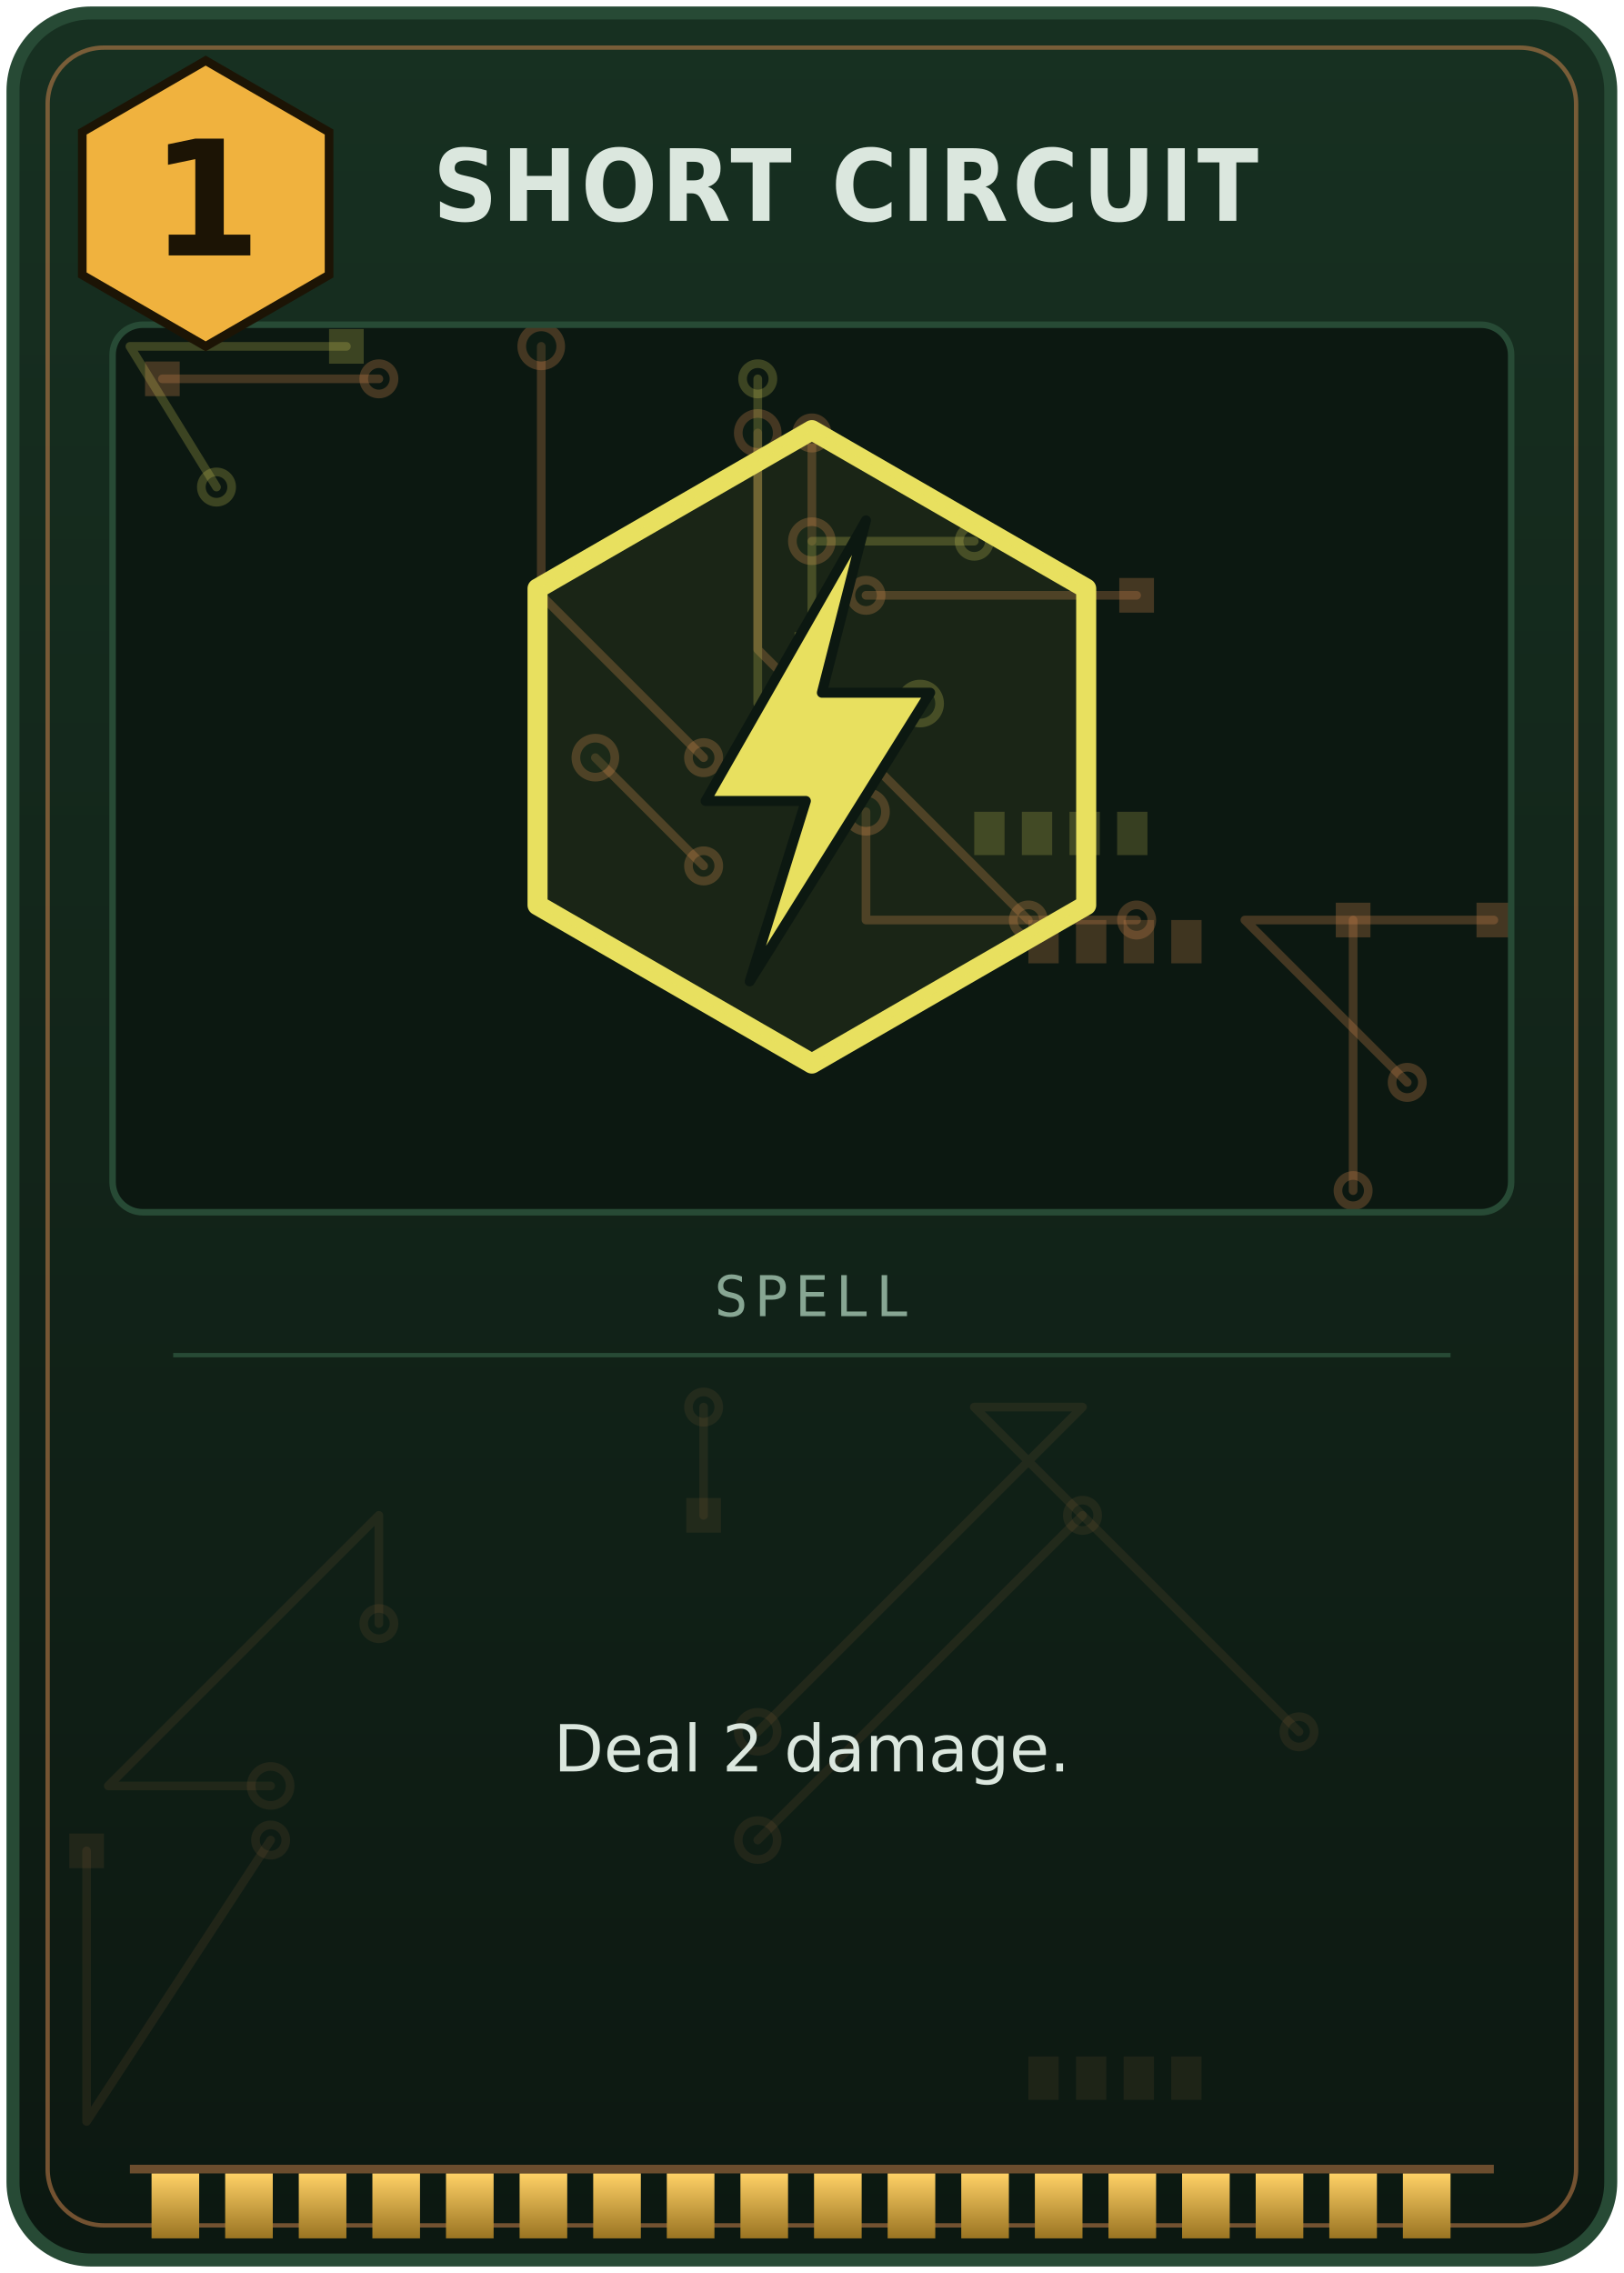
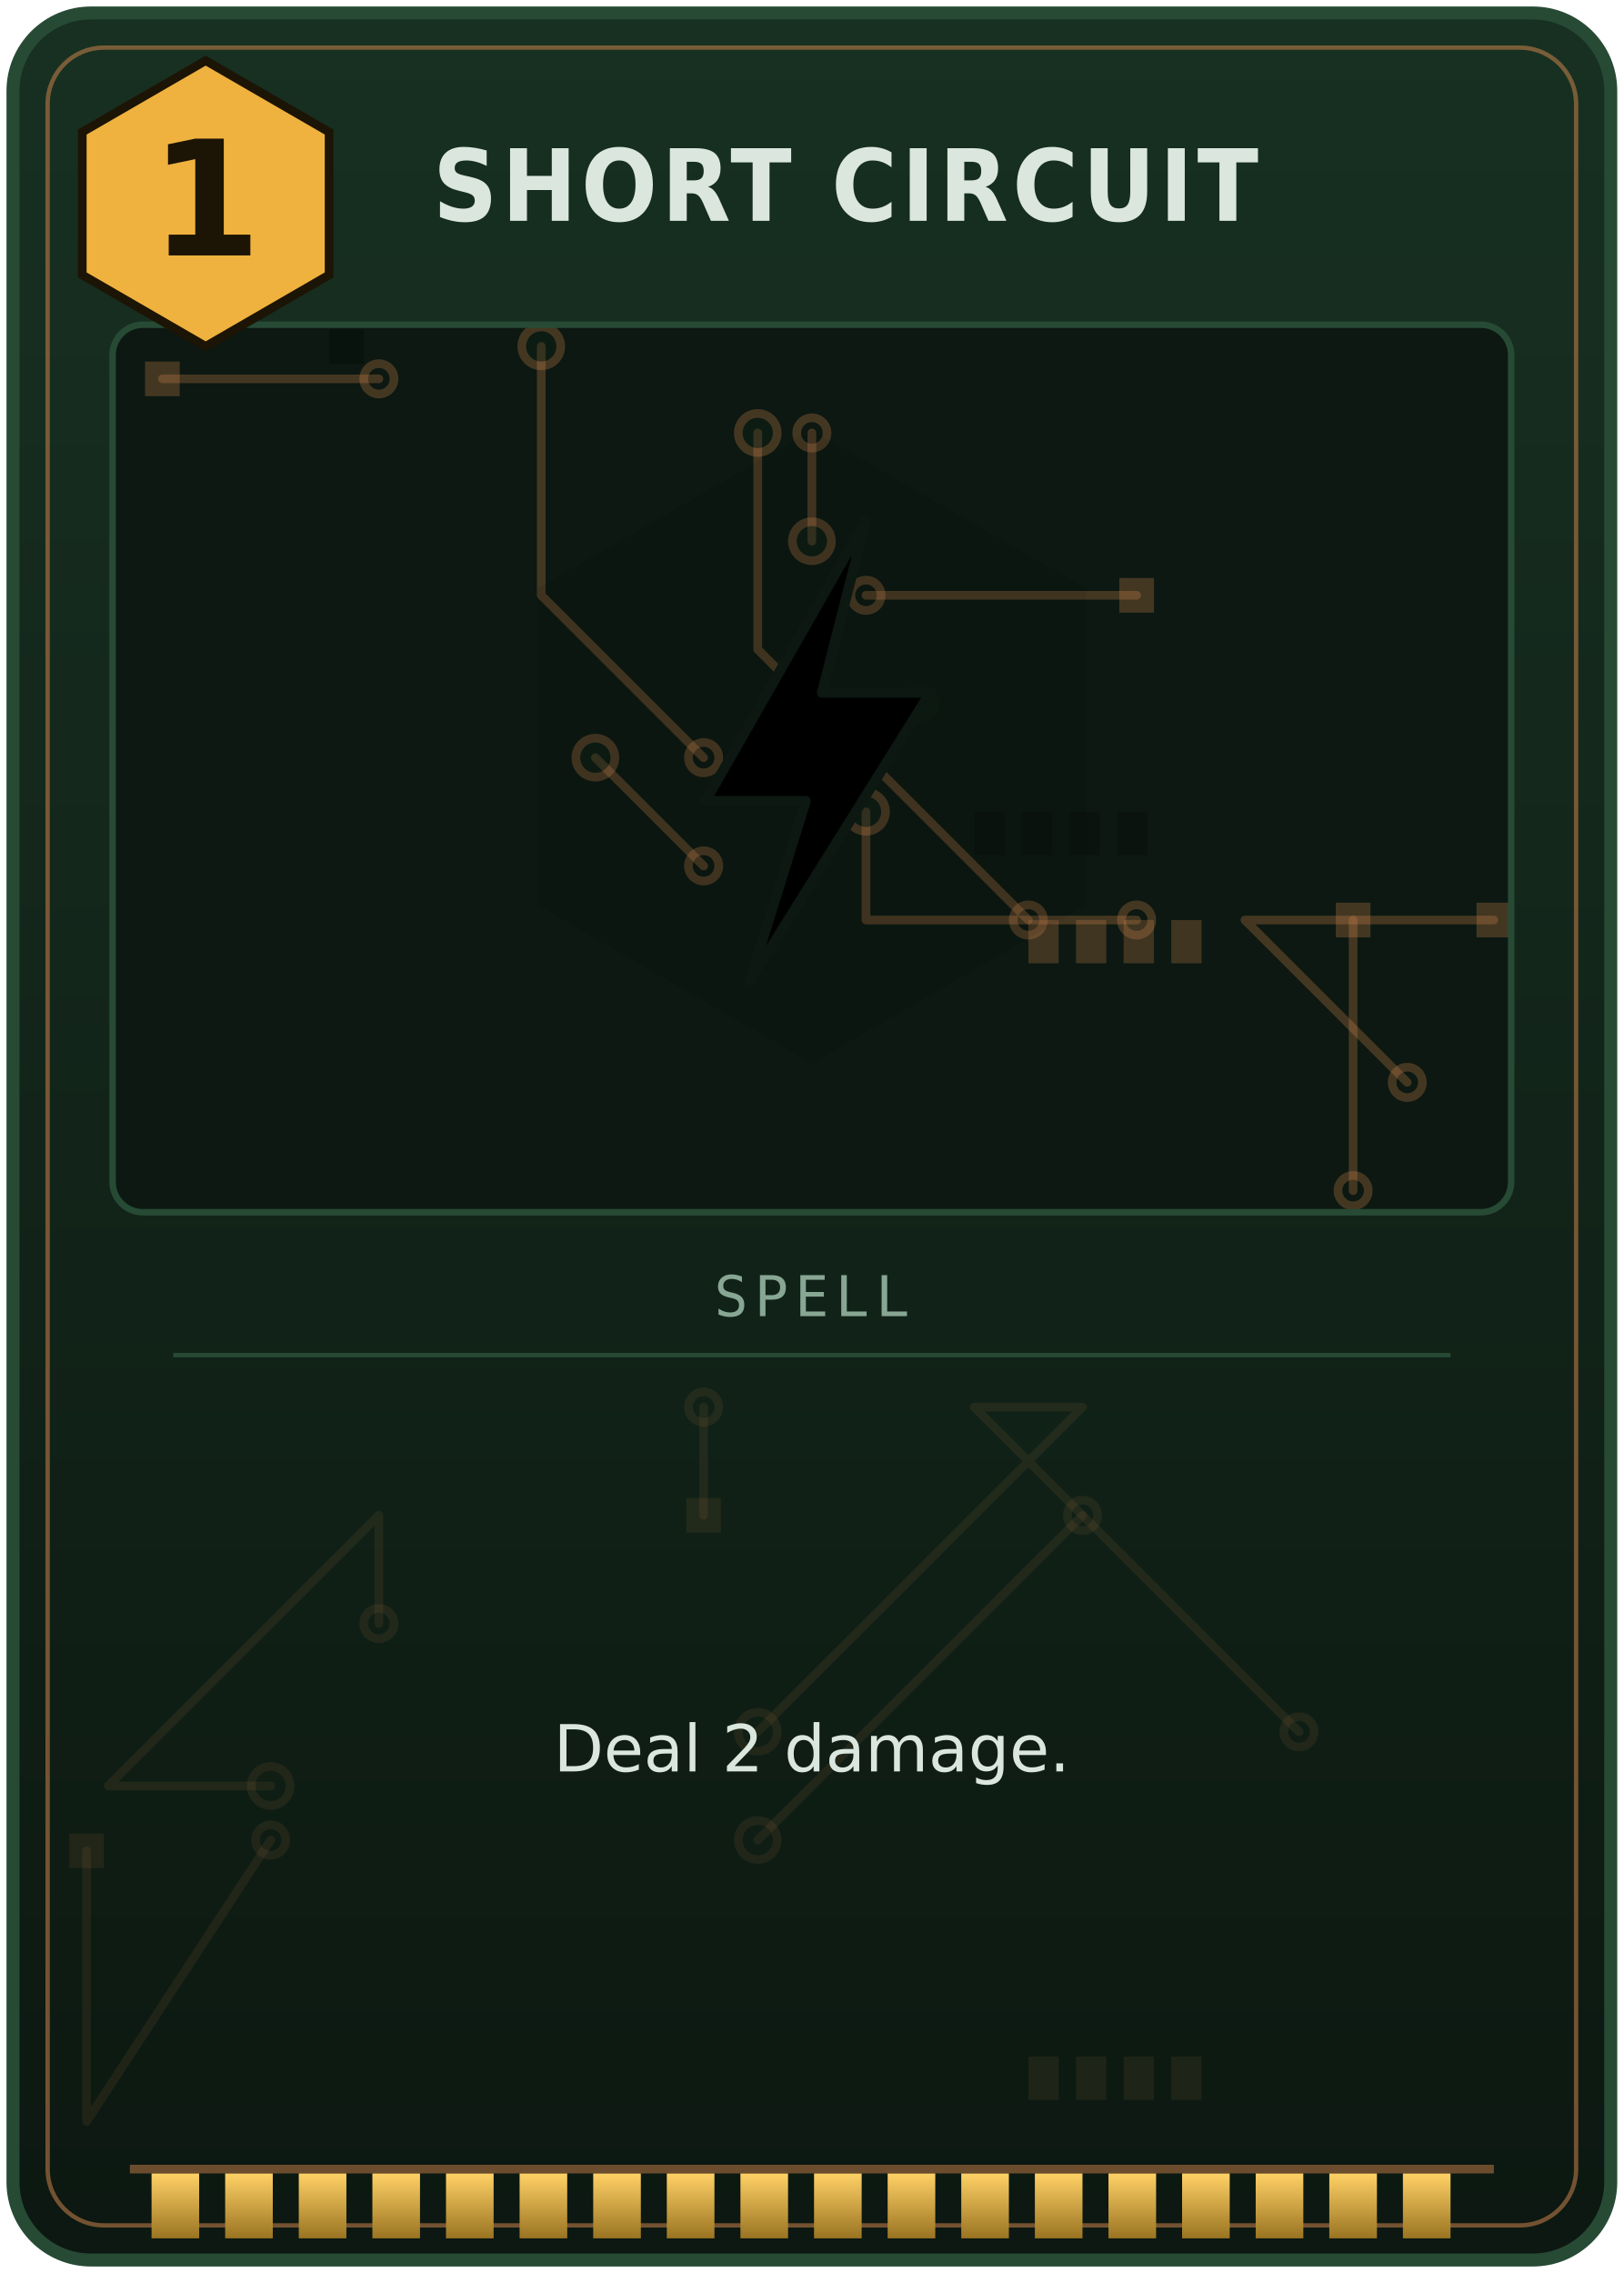
<svg xmlns="http://www.w3.org/2000/svg" width="750" height="1050" viewBox="0 0 750 1050">
  <defs>
    <linearGradient id="bggrad" x1="0" y1="0" x2="0" y2="1">
      <stop offset="0" stop-color="#173021" />
      <stop offset="0.5" stop-color="#122419" />
      <stop offset="1" stop-color="#0c1811" />
    </linearGradient>
    <linearGradient id="guldgrad" x1="0" y1="0" x2="0" y2="1">
      <stop offset="0" stop-color="#ffd166" />
      <stop offset="1" stop-color="#9a7422" />
    </linearGradient>
    <clipPath id="artclip">
      <rect x="52" y="150" width="646" height="410" rx="14" />
    </clipPath>
  </defs>
  <rect x="6" y="6" width="738" height="1038" rx="36" fill="url(#bggrad)" stroke="#274a35" stroke-width="6" />
  <rect x="22" y="22" width="706" height="1006" rx="26" fill="none" stroke="#c9814a" stroke-width="2" opacity="0.55" />
  <circle cx="500" cy="700" r="7" fill="none" stroke="#c9814a" stroke-width="4" opacity="0.1" />
  <path d="M 500 700 L 350 850" fill="none" stroke="#c9814a" stroke-width="4" stroke-linecap="round" stroke-linejoin="round" opacity="0.1" />
  <circle cx="350" cy="850" r="9" fill="#122419" stroke="#c9814a" stroke-width="4" opacity="0.1" />
  <circle cx="125" cy="850" r="7" fill="none" stroke="#c9814a" stroke-width="4" opacity="0.1" />
  <path d="M 125 850 L 40 980 L 40 855" fill="none" stroke="#c9814a" stroke-width="4" stroke-linecap="round" stroke-linejoin="round" opacity="0.1" />
  <rect x="32" y="847" width="16" height="16" fill="#c9814a" opacity="0.1" />
  <circle cx="175" cy="750" r="7" fill="none" stroke="#c9814a" stroke-width="4" opacity="0.1" />
  <path d="M 175 750 L 175 700 L 50 825 L 125 825" fill="none" stroke="#c9814a" stroke-width="4" stroke-linecap="round" stroke-linejoin="round" opacity="0.1" />
  <circle cx="125" cy="825" r="9" fill="#122419" stroke="#c9814a" stroke-width="4" opacity="0.1" />
  <circle cx="600" cy="800" r="7" fill="none" stroke="#c9814a" stroke-width="4" opacity="0.1" />
  <path d="M 600 800 L 450 650 L 500 650 L 350 800" fill="none" stroke="#c9814a" stroke-width="4" stroke-linecap="round" stroke-linejoin="round" opacity="0.1" />
  <circle cx="350" cy="800" r="9" fill="#122419" stroke="#c9814a" stroke-width="4" opacity="0.1" />
  <circle cx="325" cy="650" r="7" fill="none" stroke="#c9814a" stroke-width="4" opacity="0.1" />
  <path d="M 325 650 L 325 700" fill="none" stroke="#c9814a" stroke-width="4" stroke-linecap="round" stroke-linejoin="round" opacity="0.1" />
  <rect x="317" y="692" width="16" height="16" fill="#c9814a" opacity="0.1" />
  <rect x="475" y="950" width="14" height="20" fill="#c9814a" opacity="0.09" />
  <rect x="497" y="950" width="14" height="20" fill="#c9814a" opacity="0.09" />
  <rect x="519" y="950" width="14" height="20" fill="#c9814a" opacity="0.09" />
  <rect x="541" y="950" width="14" height="20" fill="#c9814a" opacity="0.09" />
  <g clip-path="url(#artclip)">
    <rect x="52" y="150" width="646" height="410" fill="#0c1811" />
    <circle cx="475" cy="425" r="7" fill="none" stroke="#c9814a" stroke-width="4" opacity="0.3" />
    <path d="M 475 425 L 350 300 L 350 200" fill="none" stroke="#c9814a" stroke-width="4" stroke-linecap="round" stroke-linejoin="round" opacity="0.3" />
    <circle cx="350" cy="200" r="9" fill="#122419" stroke="#c9814a" stroke-width="4" opacity="0.3" />
    <circle cx="325" cy="400" r="7" fill="none" stroke="#c9814a" stroke-width="4" opacity="0.3" />
    <path d="M 325 400 L 275 350" fill="none" stroke="#c9814a" stroke-width="4" stroke-linecap="round" stroke-linejoin="round" opacity="0.3" />
    <circle cx="275" cy="350" r="9" fill="#122419" stroke="#c9814a" stroke-width="4" opacity="0.3" />
    <circle cx="400" cy="275" r="7" fill="none" stroke="#c9814a" stroke-width="4" opacity="0.3" />
    <path d="M 400 275 L 525 275" fill="none" stroke="#c9814a" stroke-width="4" stroke-linecap="round" stroke-linejoin="round" opacity="0.3" />
    <rect x="517" y="267" width="16" height="16" fill="#c9814a" opacity="0.3" />
    <circle cx="375" cy="200" r="7" fill="none" stroke="#c9814a" stroke-width="4" opacity="0.3" />
    <path d="M 375 200 L 375 250" fill="none" stroke="#c9814a" stroke-width="4" stroke-linecap="round" stroke-linejoin="round" opacity="0.3" />
    <circle cx="375" cy="250" r="9" fill="#122419" stroke="#c9814a" stroke-width="4" opacity="0.3" />
    <circle cx="625" cy="550" r="7" fill="none" stroke="#c9814a" stroke-width="4" opacity="0.3" />
    <path d="M 625 550 L 625 425" fill="none" stroke="#c9814a" stroke-width="4" stroke-linecap="round" stroke-linejoin="round" opacity="0.3" />
    <rect x="617" y="417" width="16" height="16" fill="#c9814a" opacity="0.3" />
    <circle cx="325" cy="350" r="7" fill="none" stroke="#c9814a" stroke-width="4" opacity="0.3" />
    <path d="M 325 350 L 250 275 L 250 160" fill="none" stroke="#c9814a" stroke-width="4" stroke-linecap="round" stroke-linejoin="round" opacity="0.3" />
    <circle cx="250" cy="160" r="9" fill="#122419" stroke="#c9814a" stroke-width="4" opacity="0.3" />
    <circle cx="525" cy="425" r="7" fill="none" stroke="#c9814a" stroke-width="4" opacity="0.3" />
    <path d="M 525 425 L 400 425 L 400 375" fill="none" stroke="#c9814a" stroke-width="4" stroke-linecap="round" stroke-linejoin="round" opacity="0.3" />
    <circle cx="400" cy="375" r="9" fill="#122419" stroke="#c9814a" stroke-width="4" opacity="0.3" />
    <circle cx="650" cy="500" r="7" fill="none" stroke="#c9814a" stroke-width="4" opacity="0.3" />
    <path d="M 650 500 L 575 425 L 690 425" fill="none" stroke="#c9814a" stroke-width="4" stroke-linecap="round" stroke-linejoin="round" opacity="0.3" />
    <rect x="682" y="417" width="16" height="16" fill="#c9814a" opacity="0.3" />
    <circle cx="175" cy="175" r="7" fill="none" stroke="#c9814a" stroke-width="4" opacity="0.3" />
    <path d="M 175 175 L 75 175" fill="none" stroke="#c9814a" stroke-width="4" stroke-linecap="round" stroke-linejoin="round" opacity="0.3" />
    <rect x="67" y="167" width="16" height="16" fill="#c9814a" opacity="0.3" />
    <rect x="475" y="425" width="14" height="20" fill="#c9814a" opacity="0.27" />
    <rect x="497" y="425" width="14" height="20" fill="#c9814a" opacity="0.27" />
    <rect x="519" y="425" width="14" height="20" fill="#c9814a" opacity="0.27" />
    <rect x="541" y="425" width="14" height="20" fill="#c9814a" opacity="0.27" />
-     <circle cx="350" cy="175" r="7" fill="none" stroke="#e8e05f" stroke-width="4" opacity="0.22" />
-     <path d="M 350 175 L 350 325 L 425 325" fill="none" stroke="#e8e05f" stroke-width="4" stroke-linecap="round" stroke-linejoin="round" opacity="0.22" />
-     <circle cx="425" cy="325" r="9" fill="#122419" stroke="#e8e05f" stroke-width="4" opacity="0.22" />
-     <circle cx="100" cy="225" r="7" fill="none" stroke="#e8e05f" stroke-width="4" opacity="0.22" />
-     <path d="M 100 225 L 60 160 L 60 160 L 160 160" fill="none" stroke="#e8e05f" stroke-width="4" stroke-linecap="round" stroke-linejoin="round" opacity="0.22" />
-     <rect x="152" y="152" width="16" height="16" fill="#e8e05f" opacity="0.22" />
-     <circle cx="450" cy="250" r="7" fill="none" stroke="#e8e05f" stroke-width="4" opacity="0.22" />
-     <path d="M 450 250 L 375 250 L 375 300" fill="none" stroke="#e8e05f" stroke-width="4" stroke-linecap="round" stroke-linejoin="round" opacity="0.22" />
-     <rect x="367" y="292" width="16" height="16" fill="#e8e05f" opacity="0.22" />
-     <rect x="450" y="375" width="14" height="20" fill="#e8e05f" opacity="0.198" />
-     <rect x="472" y="375" width="14" height="20" fill="#e8e05f" opacity="0.198" />
-     <rect x="494" y="375" width="14" height="20" fill="#e8e05f" opacity="0.198" />
-     <rect x="516" y="375" width="14" height="20" fill="#e8e05f" opacity="0.198" />
+     <circle cx="350" cy="175" r="7" fill="none" stroke="undefined" stroke-width="4" opacity="0.22" />
+     <path d="M 350 175 L 350 325 L 425 325" fill="none" stroke="undefined" stroke-width="4" stroke-linecap="round" stroke-linejoin="round" opacity="0.22" />
+     <circle cx="425" cy="325" r="9" fill="#122419" stroke="undefined" stroke-width="4" opacity="0.22" />
+     <circle cx="100" cy="225" r="7" fill="none" stroke="undefined" stroke-width="4" opacity="0.22" />
+     <path d="M 100 225 L 60 160 L 60 160 L 160 160" fill="none" stroke="undefined" stroke-width="4" stroke-linecap="round" stroke-linejoin="round" opacity="0.22" />
+     <rect x="152" y="152" width="16" height="16" fill="undefined" opacity="0.22" />
+     <circle cx="450" cy="250" r="7" fill="none" stroke="undefined" stroke-width="4" opacity="0.22" />
+     <path d="M 450 250 L 375 250 L 375 300" fill="none" stroke="undefined" stroke-width="4" stroke-linecap="round" stroke-linejoin="round" opacity="0.22" />
+     <rect x="367" y="292" width="16" height="16" fill="undefined" opacity="0.22" />
+     <rect x="450" y="375" width="14" height="20" fill="undefined" opacity="0.198" />
+     <rect x="472" y="375" width="14" height="20" fill="undefined" opacity="0.198" />
+     <rect x="494" y="375" width="14" height="20" fill="undefined" opacity="0.198" />
+     <rect x="516" y="375" width="14" height="20" fill="undefined" opacity="0.198" />
    <g transform="translate(375 345) scale(0.926) translate(-375 -345)">
-       <polygon points="511.832,266 511.832,424 375,503 238.168,424 238.168,266 375,187" fill="none" stroke="#e8e05f" stroke-width="10" stroke-linejoin="round" />
-       <polygon points="511.832,266 511.832,424 375,503 238.168,424 238.168,266 375,187" fill="#e8e05f" opacity="0.07" />
-       <path d="M 402 232 L 322 372 L 372 372 L 344 462 L 434 318 L 380 318 Z" fill="#e8e05f" stroke="#0c1811" stroke-width="5" stroke-linejoin="round" />
+       <polygon points="511.832,266 511.832,424 375,503 238.168,424 238.168,266 375,187" fill="none" stroke="undefined" stroke-width="10" stroke-linejoin="round" />
+       <polygon points="511.832,266 511.832,424 375,503 238.168,424 238.168,266 375,187" fill="undefined" opacity="0.07" />
+       <path d="M 402 232 L 322 372 L 372 372 L 344 462 L 434 318 L 380 318 Z" fill="undefined" stroke="#0c1811" stroke-width="5" stroke-linejoin="round" />
    </g>
  </g>
  <rect x="52" y="150" width="646" height="410" rx="14" fill="none" stroke="#274a35" stroke-width="3" />
  <text x="200" y="102" font-family="DejaVu Sans Condensed" font-weight="bold" font-size="46" letter-spacing="2" fill="#dbe7de">SHORT CIRCUIT</text>
  <polygon points="95,28 152,61 152,127 95,160 38,127 38,61" fill="#f0b23e" stroke="#1c1405" stroke-width="4" />
  <text x="95" y="118" text-anchor="middle" font-family="DejaVu Sans" font-weight="bold" font-size="74" fill="#1c1405">1</text>
  <text x="375" y="608" text-anchor="middle" font-family="DejaVu Sans Mono" font-size="26" letter-spacing="3" fill="#87a693">SPELL</text>
  <line x1="80" y1="626" x2="670" y2="626" stroke="#274a35" stroke-width="2" />
  <text x="375" y="818.3" text-anchor="middle" font-family="DejaVu Sans" font-size="30" fill="#dbe7de">Deal 2 damage.</text>
  <rect x="70" y="1004" width="22" height="30" fill="url(#guldgrad)" />
  <rect x="104" y="1004" width="22" height="30" fill="url(#guldgrad)" />
  <rect x="138" y="1004" width="22" height="30" fill="url(#guldgrad)" />
  <rect x="172" y="1004" width="22" height="30" fill="url(#guldgrad)" />
  <rect x="206" y="1004" width="22" height="30" fill="url(#guldgrad)" />
  <rect x="240" y="1004" width="22" height="30" fill="url(#guldgrad)" />
  <rect x="274" y="1004" width="22" height="30" fill="url(#guldgrad)" />
  <rect x="308" y="1004" width="22" height="30" fill="url(#guldgrad)" />
  <rect x="342" y="1004" width="22" height="30" fill="url(#guldgrad)" />
  <rect x="376" y="1004" width="22" height="30" fill="url(#guldgrad)" />
  <rect x="410" y="1004" width="22" height="30" fill="url(#guldgrad)" />
  <rect x="444" y="1004" width="22" height="30" fill="url(#guldgrad)" />
  <rect x="478" y="1004" width="22" height="30" fill="url(#guldgrad)" />
  <rect x="512" y="1004" width="22" height="30" fill="url(#guldgrad)" />
  <rect x="546" y="1004" width="22" height="30" fill="url(#guldgrad)" />
  <rect x="580" y="1004" width="22" height="30" fill="url(#guldgrad)" />
  <rect x="614" y="1004" width="22" height="30" fill="url(#guldgrad)" />
  <rect x="648" y="1004" width="22" height="30" fill="url(#guldgrad)" />
  <rect x="60" y="1000" width="630" height="4" fill="#c9814a" opacity="0.5" />
</svg>
